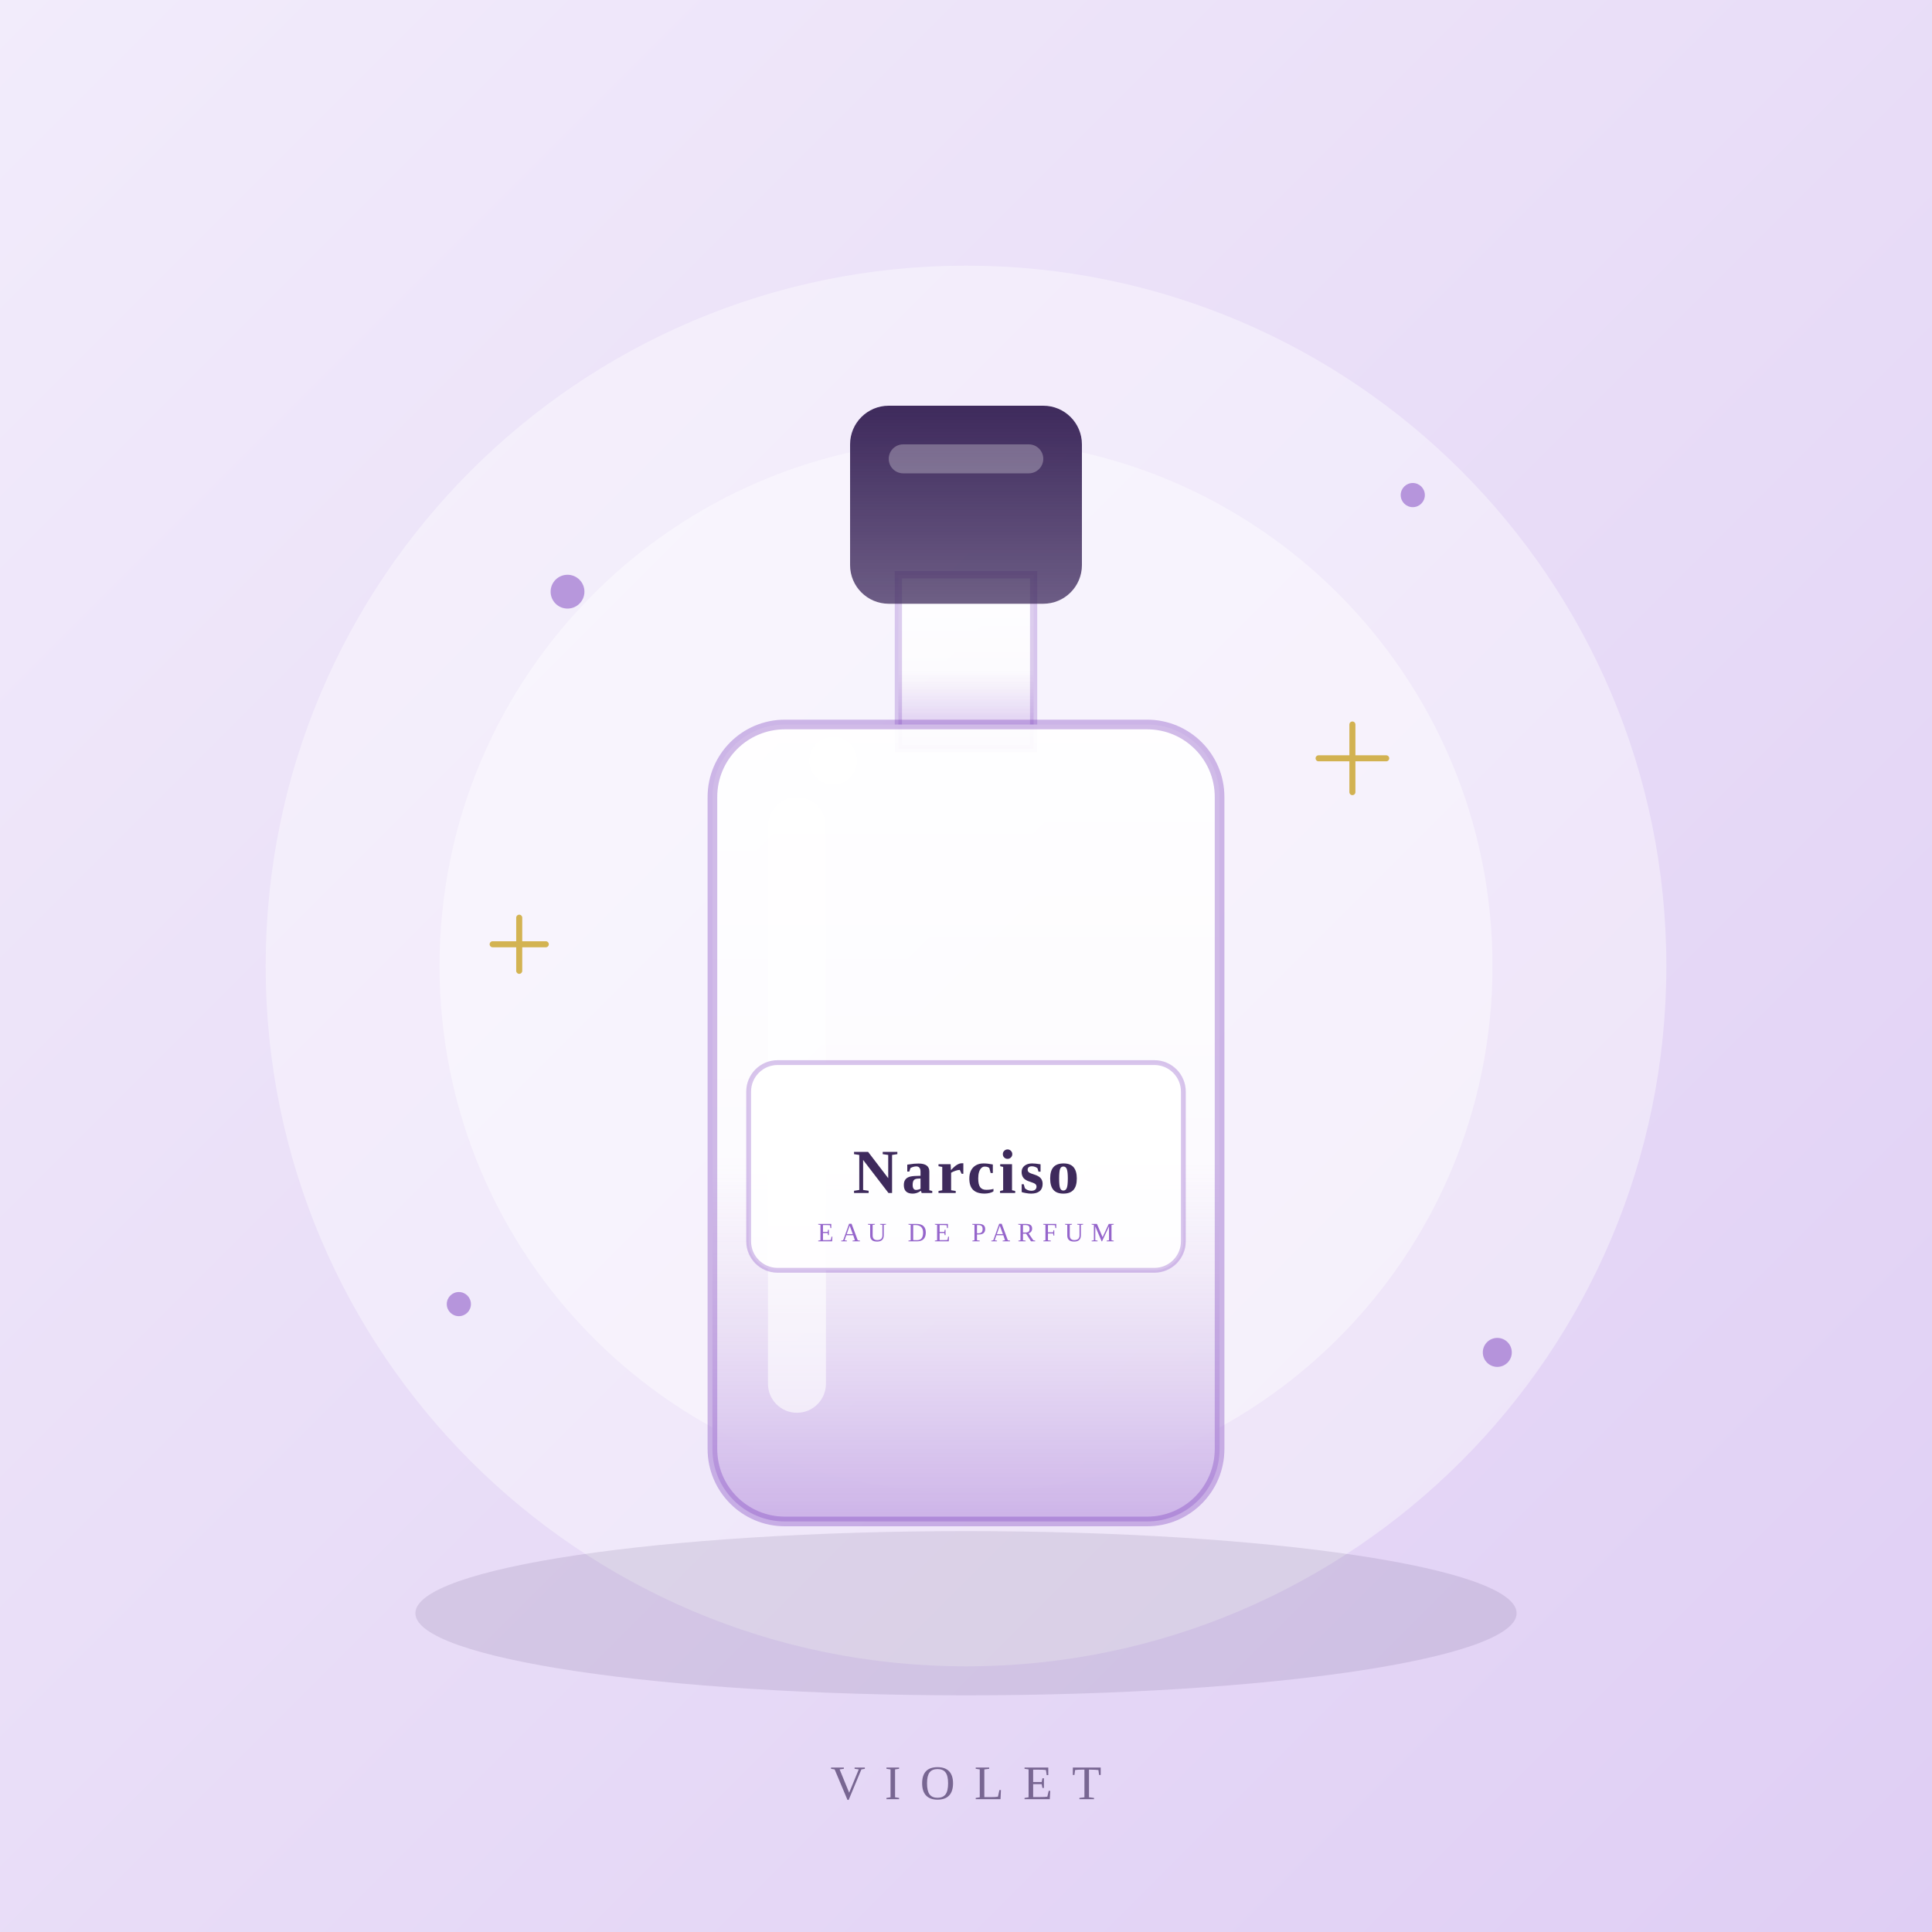
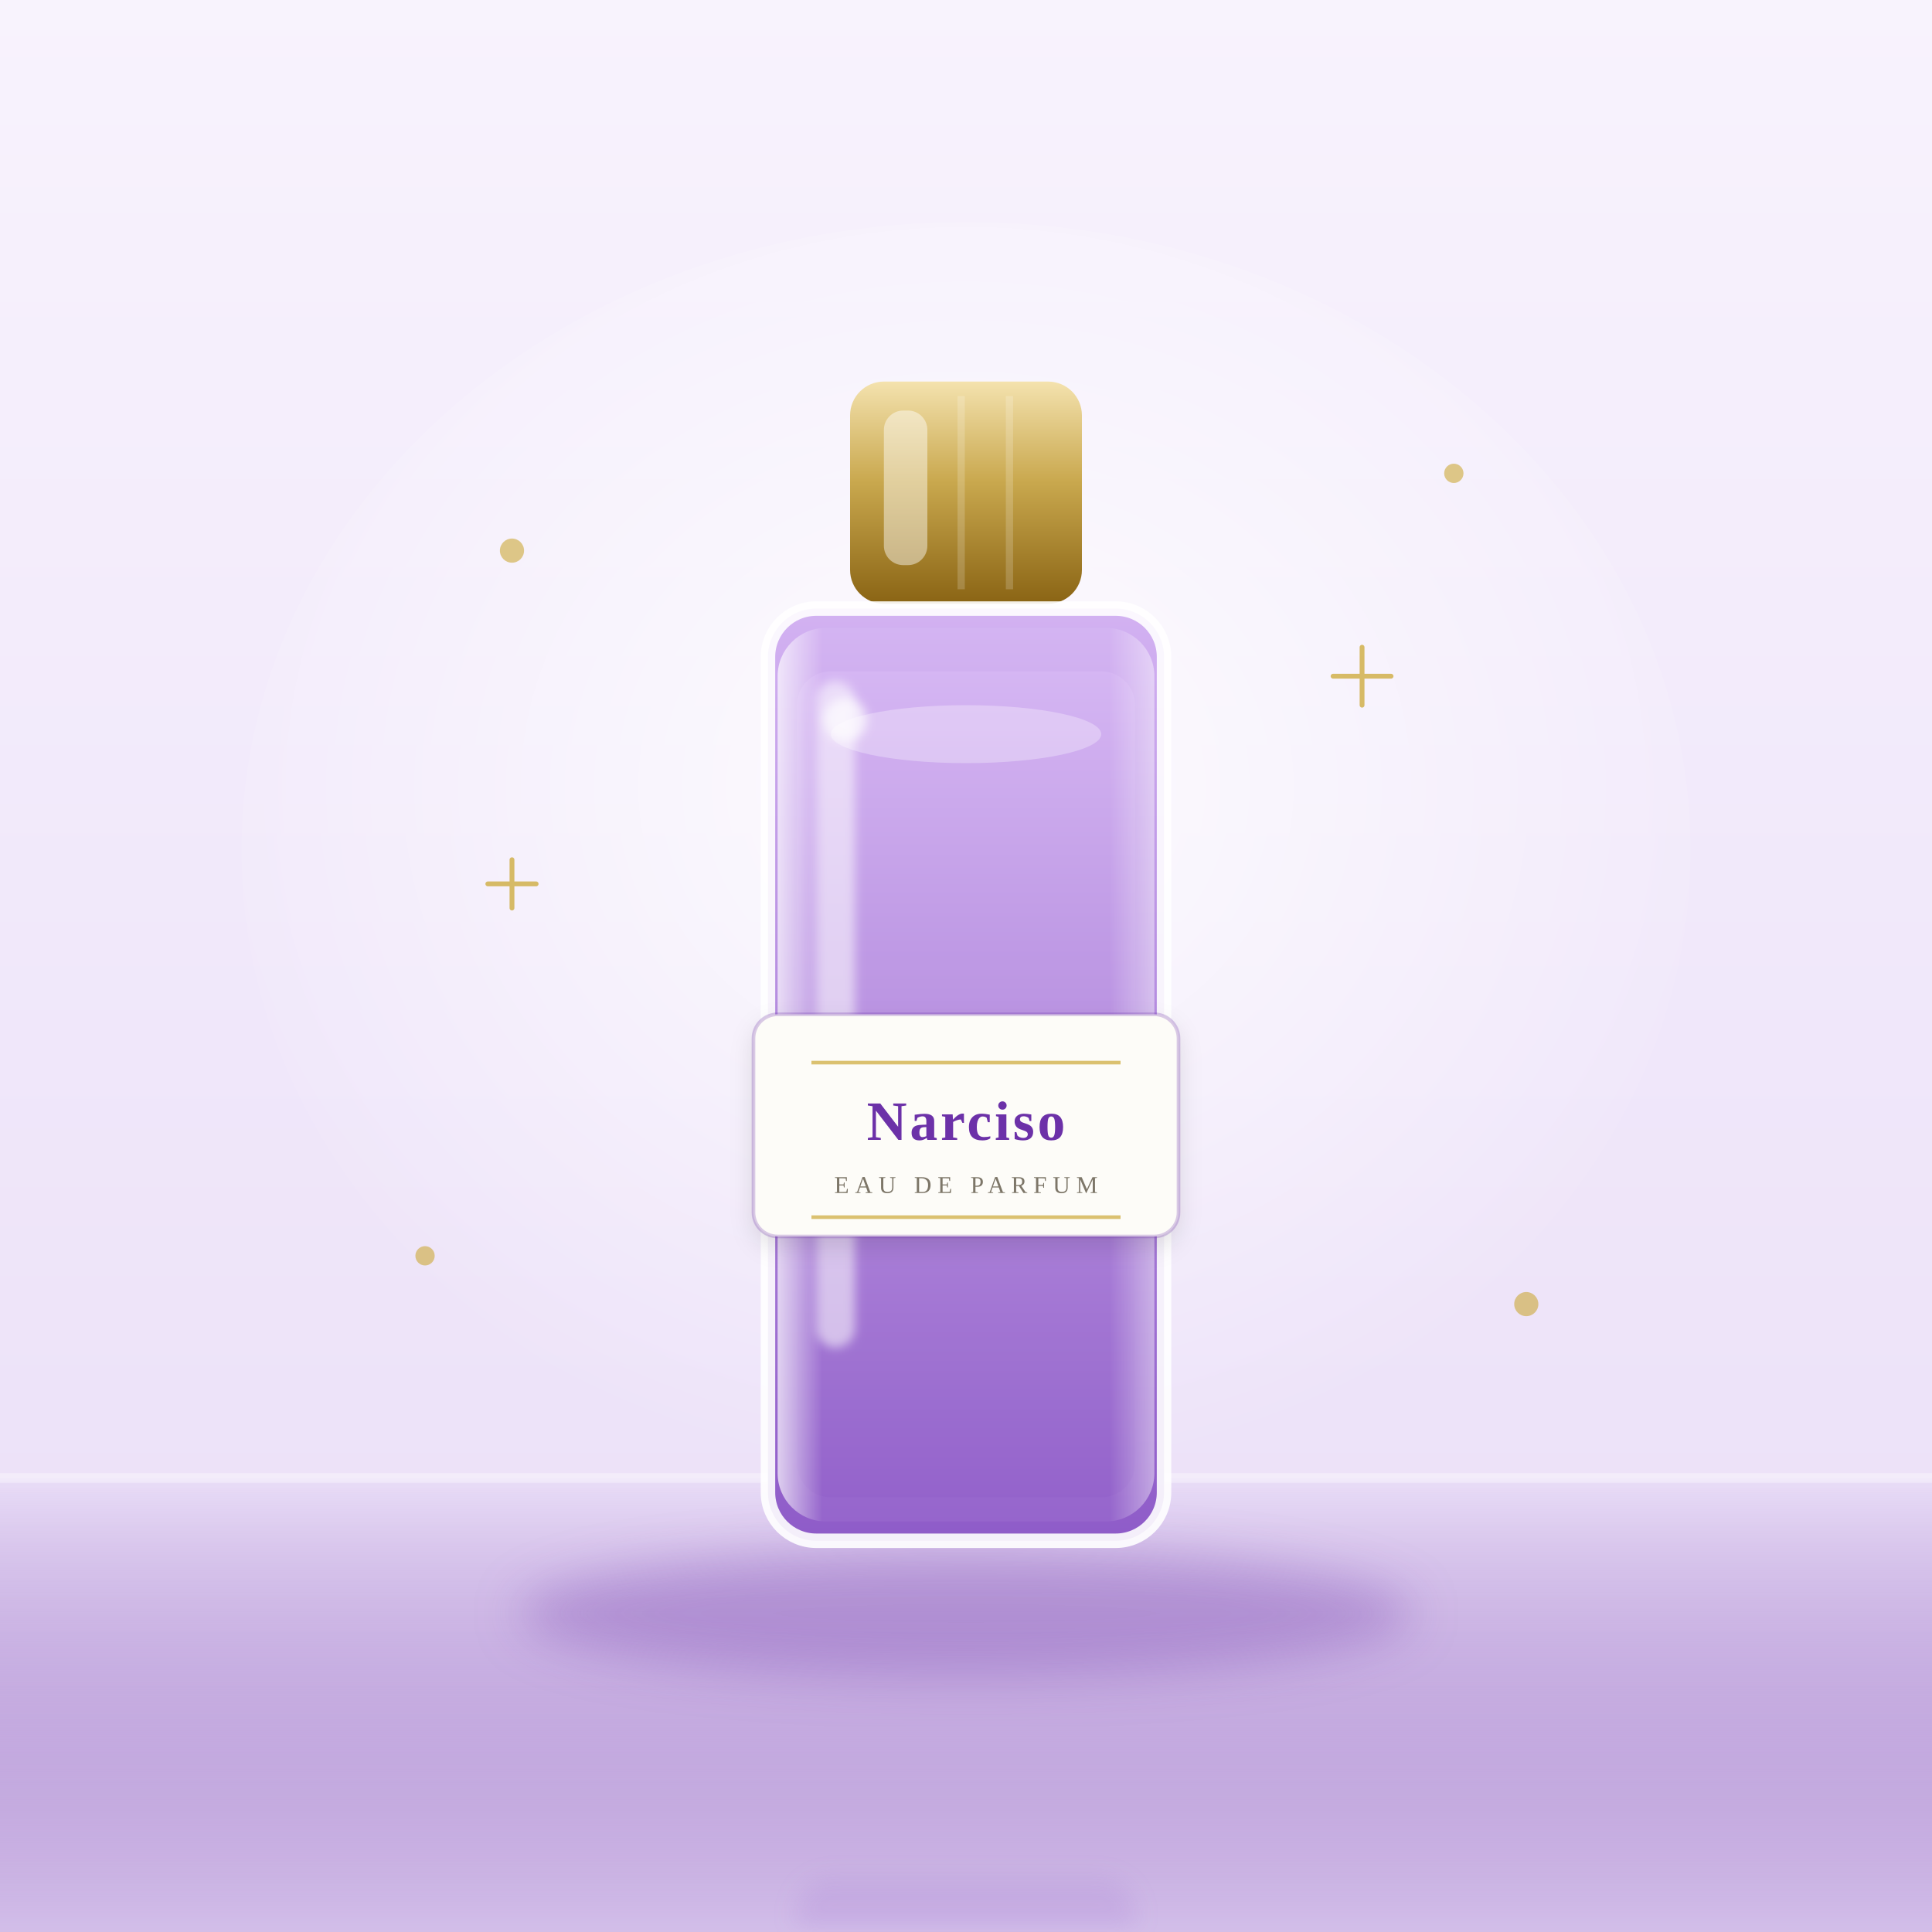
<svg xmlns="http://www.w3.org/2000/svg" viewBox="0 0 800 800" font-family="Georgia, 'Times New Roman', serif">
  <defs>
-     <linearGradient id="bg" x1="0" y1="0" x2="1" y2="1">
-       <stop offset="0" stop-color="#F2ECFB" />
-       <stop offset="1" stop-color="#DFCEF4" />
+     <linearGradient id="wall" x1="0" y1="0" x2="0" y2="1">
+       <stop offset="0" stop-color="#F8F3FD" />
+       <stop offset="1" stop-color="#E9DDF7" />
    </linearGradient>
-     <linearGradient id="glass" x1="0" y1="0" x2="0" y2="1">
-       <stop offset="0" stop-color="#FFFFFF" stop-opacity=".95" />
-       <stop offset=".55" stop-color="#FFFFFF" stop-opacity=".65" />
-       <stop offset="1" stop-color="#CDB4E8" />
+     <linearGradient id="floor" x1="0" y1="0" x2="0" y2="1">
+       <stop offset="0" stop-color="#E9DDF7" />
+       <stop offset="1" stop-color="#6C31A8" stop-opacity=".18" />
    </linearGradient>
-     <linearGradient id="cap" x1="0" y1="0" x2="0" y2="1">
-       <stop offset="0" stop-color="#3E2A5C" />
-       <stop offset="1" stop-color="#3E2A5C" stop-opacity=".75" />
+     <radialGradient id="glow" cx=".5" cy=".45" r=".55">
+       <stop offset="0" stop-color="#ffffff" stop-opacity=".85" />
+       <stop offset="1" stop-color="#ffffff" stop-opacity="0" />
+     </radialGradient>
+     <linearGradient id="liquid" x1="0" y1="0" x2="0" y2="1">
+       <stop offset="0" stop-color="#D3B2F2" />
+       <stop offset="1" stop-color="#8E5BC8" />
    </linearGradient>
+     <linearGradient id="capg" x1="0" y1="0" x2="0" y2="1">
+       <stop offset="0" stop-color="#F4E2AE" />
+       <stop offset=".45" stop-color="#C9A84E" />
+       <stop offset="1" stop-color="#8A6414" />
+     </linearGradient>
+     <linearGradient id="glassSide" x1="0" y1="0" x2="1" y2="0">
+       <stop offset="0" stop-color="#ffffff" stop-opacity=".7" />
+       <stop offset=".12" stop-color="#ffffff" stop-opacity=".05" />
+       <stop offset=".88" stop-color="#ffffff" stop-opacity=".05" />
+       <stop offset="1" stop-color="#ffffff" stop-opacity=".45" />
+     </linearGradient>
+     <filter id="blur10" x="-40%" y="-40%" width="180%" height="180%">
+       <feGaussianBlur stdDeviation="10" />
+     </filter>
+     <filter id="blur5" x="-40%" y="-40%" width="180%" height="180%">
+       <feGaussianBlur stdDeviation="5" />
+     </filter>
+     <filter id="blur2" x="-40%" y="-40%" width="180%" height="180%">
+       <feGaussianBlur stdDeviation="2" />
+     </filter>
  </defs>
-   <rect width="800" height="800" fill="url(#bg)" />
-   <circle cx="400" cy="400" r="290" fill="#ffffff" opacity=".38" />
-   <circle cx="400" cy="400" r="218" fill="#ffffff" opacity=".4" />
-   <g fill="#7B3FBE" opacity=".5">
-     <circle cx="235" cy="245" r="7" />
-     <circle cx="585" cy="205" r="5" />
-     <circle cx="620" cy="560" r="6" />
-     <circle cx="190" cy="540" r="5" />
+   <rect width="800" height="800" fill="url(#wall)" />
+   <rect y="612" width="800" height="188" fill="url(#floor)" />
+   <rect y="610" width="800" height="4" fill="#ffffff" opacity=".35" />
+   <ellipse cx="400" cy="352" rx="300" ry="260" fill="url(#glow)" />
+   <ellipse cx="400" cy="668" rx="185" ry="26" fill="#6C31A8" opacity=".3" filter="url(#blur10)" />
+   <g transform="translate(0 1336) scale(1 -1)" opacity=".14" filter="url(#blur5)">
+     <rect x="330" y="292" width="140" height="266" rx="14" fill="url(#liquid)" />
  </g>
-   <g stroke="#C9A227" stroke-width="2.5" stroke-linecap="round" opacity=".8">
-     <path d="M560 300v28M546 314h28" />
-     <path d="M215 380v22M204 391h22" />
+   <rect x="352" y="158" width="96" height="92" rx="14" fill="url(#capg)" />
+   <rect x="366" y="170" width="18" height="64" rx="8" fill="#ffffff" opacity=".45" />
+   <path d="M398 164v80M418 164v80" stroke="#ffffff" opacity=".18" stroke-width="3" />
+   <rect x="366" y="252" width="68" height="16" rx="5" fill="url(#capg)" />
+   <rect x="366" y="252" width="68" height="16" rx="5" fill="#ffffff" opacity=".18" />
+   <rect x="372" y="264" width="56" height="0" fill="#D3B2F2" opacity=".55" stroke="rgba(255,255,255,.7)" stroke-width="3" />
+   <rect x="318" y="252" width="164" height="386" rx="20" fill="url(#liquid)" stroke="rgba(255,255,255,.9)" stroke-width="6" />
+   <rect x="330" y="278" width="140" height="342" rx="14" fill="url(#liquid)" />
+   <ellipse cx="400" cy="304" rx="56" ry="12" fill="#ffffff" opacity=".3" />
+   <rect x="322" y="260" width="156" height="370" rx="20" fill="url(#glassSide)" />
+   <rect x="338" y="282" width="16" height="276" rx="8" fill="#ffffff" opacity=".55" filter="url(#blur2)" />
+   <circle cx="350" cy="298" r="9" fill="#ffffff" opacity=".7" filter="url(#blur2)" />
+   <rect x="312" y="424" width="176" height="92" rx="10" fill="#000000" opacity=".12" filter="url(#blur5)" />
+   <rect x="312" y="420" width="176" height="92" rx="10" fill="#FDFCF8" />
+   <rect x="312" y="420" width="176" height="92" rx="10" fill="none" stroke="#6C31A8" stroke-opacity=".25" stroke-width="1.5" />
+   <line x1="336" y1="440" x2="464" y2="440" stroke="#C9A227" stroke-opacity=".65" stroke-width="1.5" />
+   <text x="400" y="472" font-size="23" letter-spacing="1.2" fill="#6C31A8" text-anchor="middle" font-weight="600">Narciso</text>
+   <text x="400" y="494" font-size="10" letter-spacing="2.5" fill="#7d7668" text-anchor="middle">EAU DE PARFUM</text>
+   <line x1="336" y1="504" x2="464" y2="504" stroke="#C9A227" stroke-opacity=".65" stroke-width="1.5" />
+   <g fill="#C9A227" opacity=".55">
+     <circle cx="212" cy="228" r="5" />
+     <circle cx="602" cy="196" r="4" />
+     <circle cx="632" cy="540" r="5" />
+     <circle cx="176" cy="520" r="4" />
  </g>
-   <ellipse cx="400" cy="668" rx="228" ry="34" fill="#3E2A5C" opacity=".12" />
-   <rect x="372" y="238" width="56" height="72" fill="url(#glass)" stroke="#7B3FBE" stroke-opacity=".25" stroke-width="3" />
-   <rect x="352" y="168" width="96" height="82" rx="16" fill="url(#cap)" />
-   <rect x="368" y="184" width="64" height="12" rx="6" fill="#ffffff" opacity=".28" />
-   <rect x="295" y="300" width="210" height="330" rx="30" fill="url(#glass)" stroke="#7B3FBE" stroke-opacity=".35" stroke-width="4" />
-   <rect x="318" y="330" width="24" height="255" rx="12" fill="#ffffff" opacity=".6" />
-   <circle cx="345" cy="315" r="10" fill="#ffffff" opacity=".55" />
-   <rect x="310" y="440" width="180" height="86" rx="12" fill="#ffffff" opacity=".9" />
-   <rect x="310" y="440" width="180" height="86" rx="12" fill="none" stroke="#7B3FBE" stroke-opacity=".3" stroke-width="2" />
-   <text x="400" y="494" font-size="26" letter-spacing="1.5" fill="#3E2A5C" text-anchor="middle" font-weight="600">Narciso</text>
-   <text x="400" y="514" font-size="11" letter-spacing="3" fill="#7B3FBE" text-anchor="middle" opacity=".8">EAU DE PARFUM</text>
-   <text x="400" y="745" font-size="20" letter-spacing="8" fill="#3E2A5C" text-anchor="middle" opacity=".65">VIOLET</text>
+   <g stroke="#C9A227" stroke-width="2" stroke-linecap="round" opacity=".7">
+     <path d="M564 268v24M552 280h24" />
+     <path d="M212 356v20M202 366h20" />
+   </g>
</svg>
